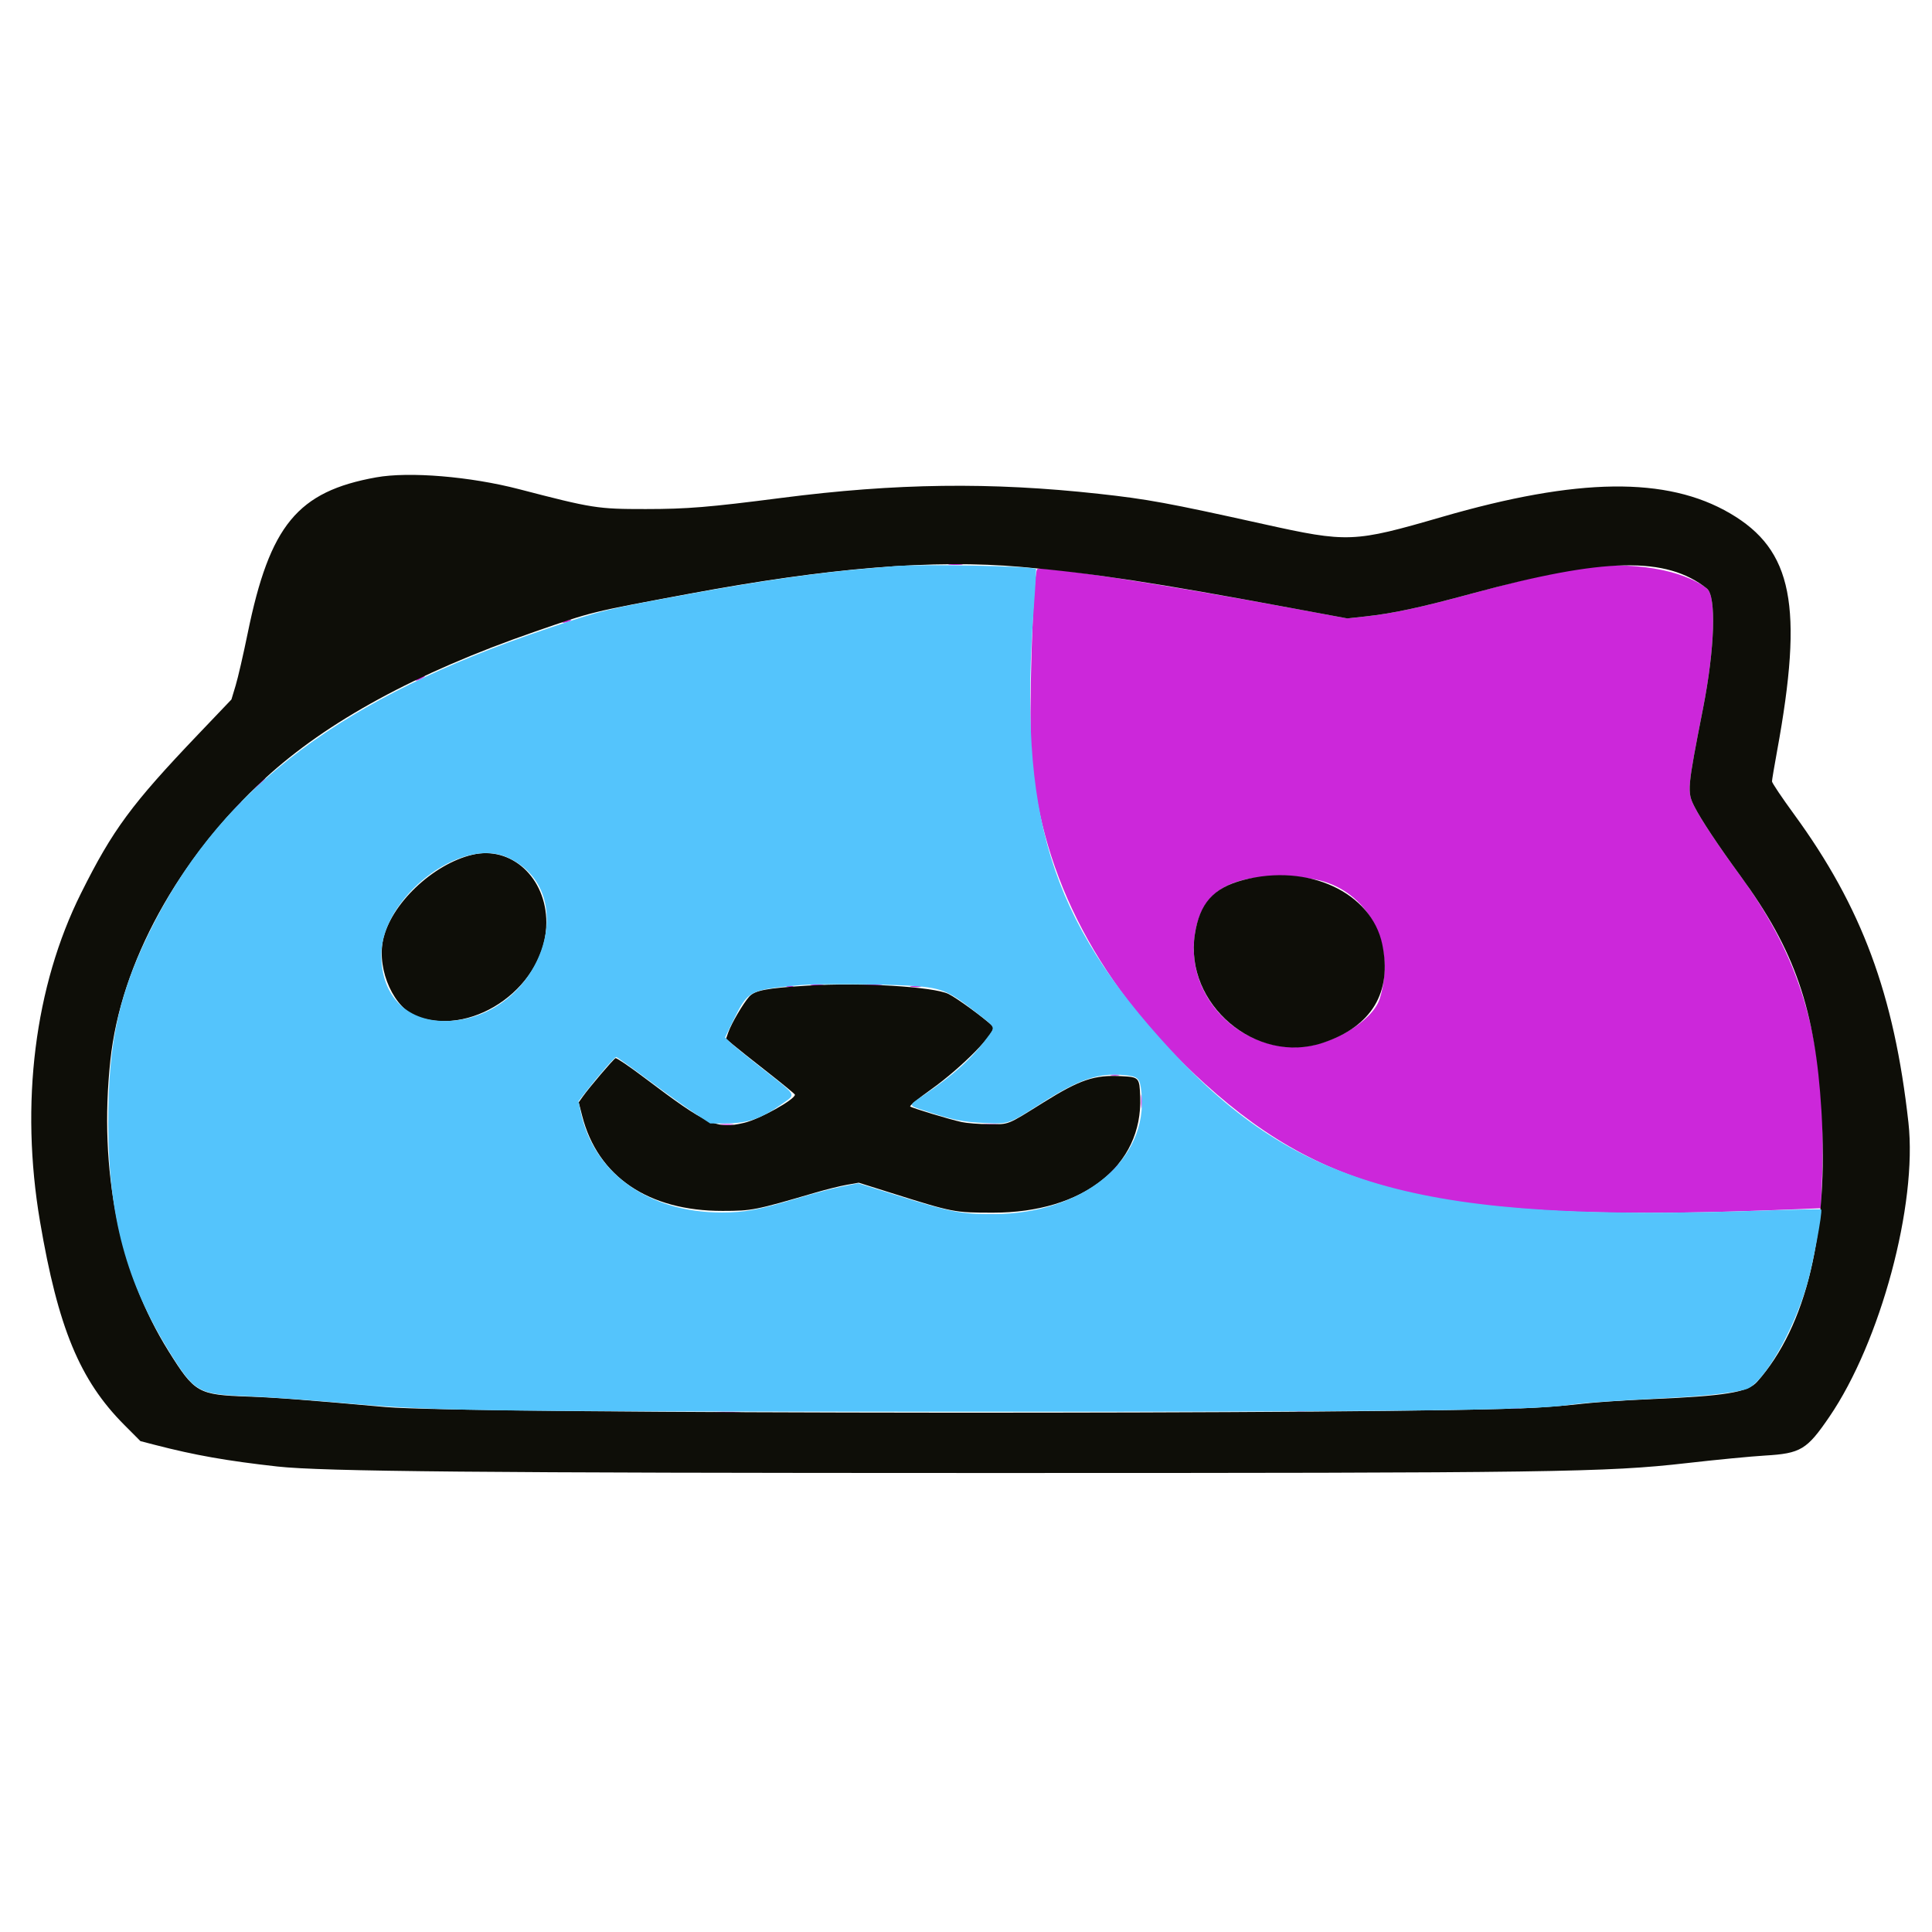
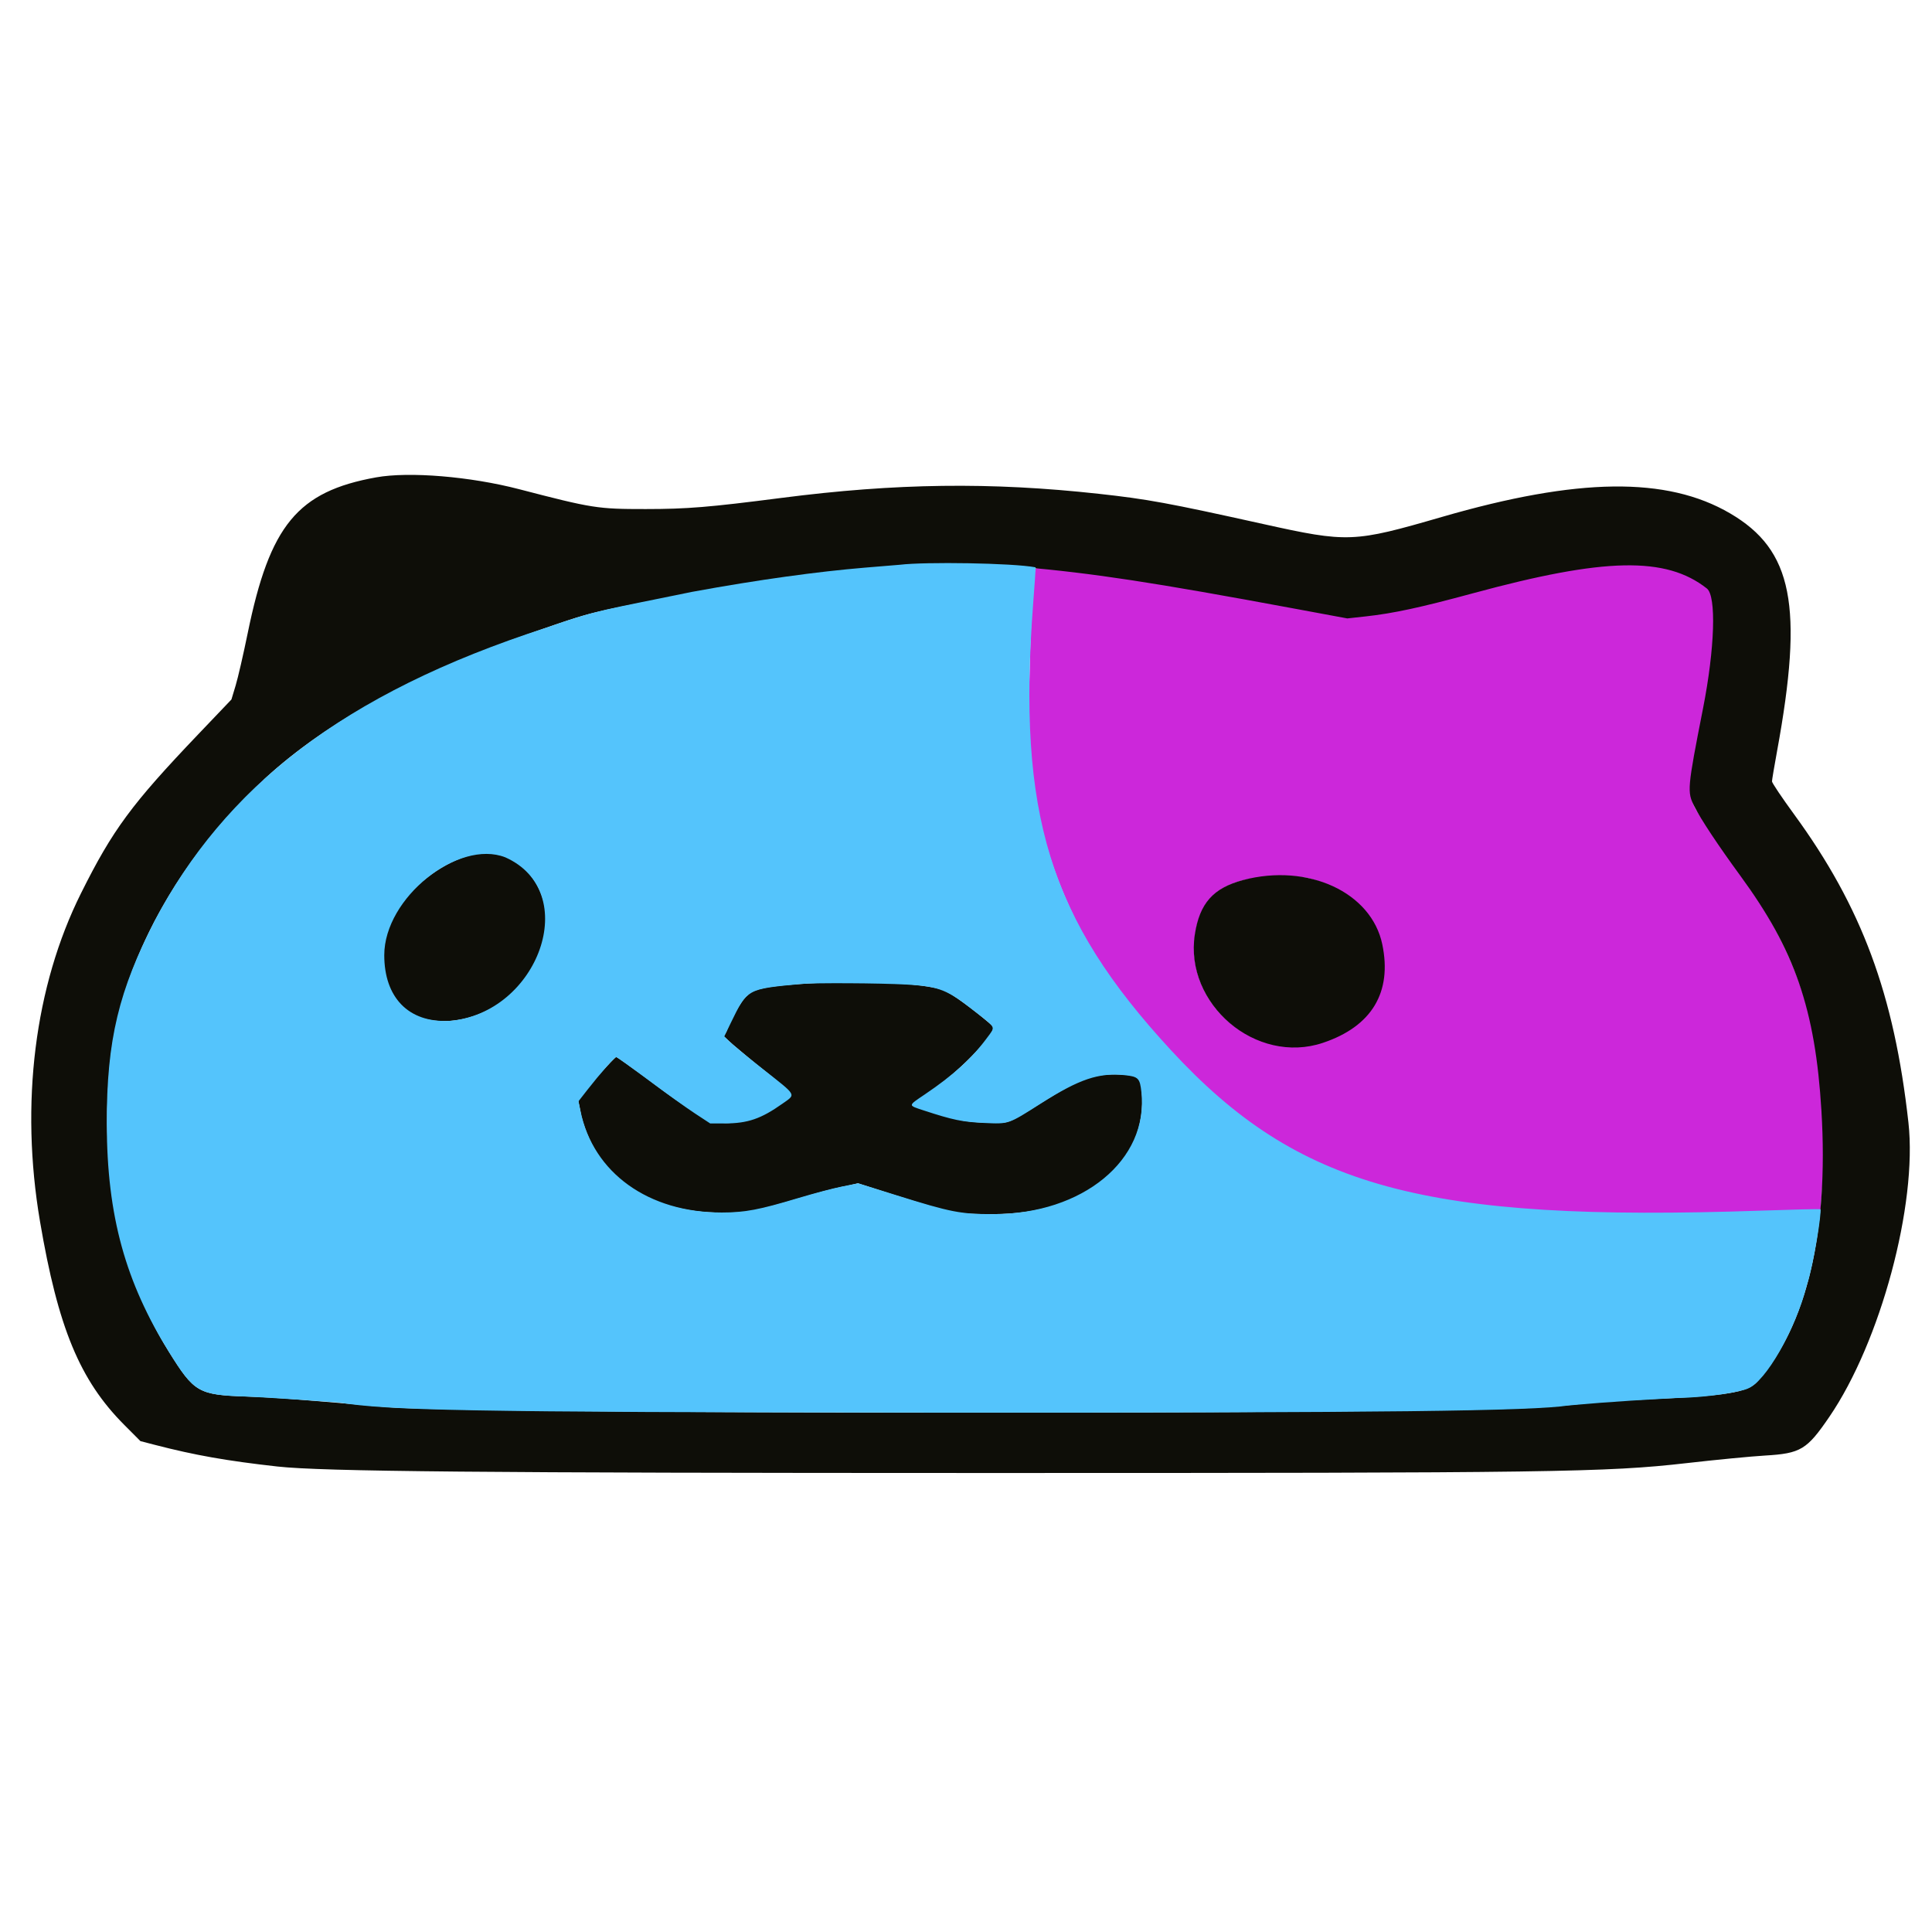
<svg xmlns="http://www.w3.org/2000/svg" width="400" height="400" viewBox="0 0 400 400">
-   <path fill="#CC27DA" d="M196.556 116.906C197.182 116.984 198.292 116.985 199.023 116.909C199.754 116.833 199.242 116.769 197.885 116.768C196.529 116.766 195.93 116.828 196.556 116.906ZM327.759 117.554C322.596 118.288 316.483 119.703 305.022 122.815C294.095 125.782 288.474 126.995 282.758 127.62L278.943 128.037L268.018 126.01C240.462 120.898 215.507 117.063 214.746 117.824C213.866 118.704 212.925 149.013 213.541 156.652C215.557 181.659 227.862 204.867 249.449 224.373C275.641 248.041 300.55 253.321 372.033 250.357L377.018 250.151L377.262 243.401C378.228 216.73 373.469 199.293 360.315 181.309C355.757 175.078 352.15 169.644 350.812 166.993C349.267 163.933 349.319 163.346 352.609 146.59C355.034 134.242 355.377 123.411 353.393 121.845C348.432 117.93 337.723 116.138 327.759 117.554ZM116.828 128.634C116.384 128.825 116.319 128.937 116.652 128.937C116.943 128.937 117.498 128.801 117.885 128.634C118.33 128.443 118.395 128.331 118.062 128.331C117.771 128.331 117.216 128.468 116.828 128.634ZM86.696 140.441C86.211 140.718 85.974 140.944 86.167 140.944C86.361 140.944 86.916 140.718 87.401 140.441C87.885 140.164 88.123 139.937 87.93 139.937C87.736 139.937 87.181 140.164 86.696 140.441ZM53.375 162.555L51.982 164.053L53.48 162.66C54.873 161.364 55.14 161.057 54.873 161.057C54.816 161.057 54.142 161.731 53.375 162.555ZM48.788 167.137L47.753 168.282L48.899 167.247C49.966 166.282 50.206 165.991 49.934 165.991C49.873 165.991 49.358 166.507 48.788 167.137ZM270.837 181.856C282.408 183.143 289.348 194.795 285.663 206.749C284.186 211.54 275.214 216.76 268.368 216.81C255.623 216.904 245.505 205.639 247.379 193.44C248.879 183.673 255.917 180.198 270.837 181.856ZM168.018 203.955C168.648 204.034 169.678 204.034 170.308 203.955C170.938 203.877 170.423 203.813 169.163 203.813C167.903 203.813 167.388 203.877 168.018 203.955ZM178.59 203.96C179.608 204.031 181.273 204.031 182.291 203.96C183.308 203.889 182.476 203.831 180.441 203.831C178.405 203.831 177.573 203.889 178.59 203.96ZM162.907 204.296C163.247 204.384 163.802 204.384 164.141 204.296C164.48 204.207 164.203 204.135 163.524 204.135C162.846 204.135 162.568 204.207 162.907 204.296ZM188.634 204.305C189.167 204.386 190.04 204.386 190.573 204.305C191.106 204.225 190.67 204.158 189.604 204.158C188.537 204.158 188.101 204.225 188.634 204.305ZM230.044 222.628C230.48 222.712 231.194 222.712 231.63 222.628C232.066 222.544 231.709 222.475 230.837 222.475C229.965 222.475 229.608 222.544 230.044 222.628ZM236.236 228.018C236.236 229.278 236.3 229.793 236.378 229.163C236.456 228.533 236.456 227.502 236.378 226.872C236.3 226.242 236.236 226.758 236.236 228.018ZM149.339 232.854C149.969 232.932 151 232.932 151.63 232.854C152.26 232.776 151.744 232.712 150.485 232.712C149.225 232.712 148.709 232.776 149.339 232.854ZM203.789 232.856C204.515 232.932 205.705 232.932 206.432 232.856C207.159 232.78 206.564 232.718 205.11 232.718C203.656 232.718 203.062 232.78 203.789 232.856ZM229.939 242.555L228.546 244.053L230.044 242.66C231.437 241.364 231.704 241.057 231.437 241.057C231.38 241.057 230.706 241.731 229.939 242.555ZM148.288 251.181C148.922 251.259 149.873 251.257 150.403 251.177C150.932 251.097 150.414 251.032 149.251 251.034C148.088 251.036 147.655 251.102 148.288 251.181ZM203.965 251.532C204.595 251.611 205.626 251.611 206.256 251.532C206.885 251.454 206.37 251.39 205.11 251.39C203.85 251.39 203.335 251.454 203.965 251.532ZM312.863 291.702C313.3 291.786 314.013 291.786 314.449 291.702C314.885 291.618 314.529 291.55 313.656 291.55C312.784 291.55 312.427 291.618 312.863 291.702ZM93.304 292.061C93.934 292.139 94.965 292.139 95.595 292.061C96.225 291.983 95.709 291.919 94.449 291.919C93.189 291.919 92.674 291.983 93.304 292.061ZM294.89 292.055C295.326 292.139 296.04 292.139 296.476 292.055C296.912 291.971 296.555 291.902 295.683 291.902C294.811 291.902 294.454 291.971 294.89 292.055ZM148.106 292.42C149.414 292.488 151.555 292.488 152.863 292.42C154.172 292.352 153.101 292.297 150.485 292.297C147.868 292.297 146.797 292.352 148.106 292.42ZM268.106 292.414C268.736 292.492 269.767 292.492 270.396 292.414C271.026 292.335 270.511 292.271 269.251 292.271C267.991 292.271 267.476 292.335 268.106 292.414Z" />
-   <path fill="#0E0E08" d="M77.885 98.831C61.601 101.76 55.858 108.726 51.282 131.101C50.39 135.463 49.268 140.334 48.787 141.927L47.914 144.823L41.095 151.971C27.218 166.517 23.349 171.76 16.778 184.927C7.169 204.179 4.132 228.479 8.283 252.893C12.026 274.91 16.521 285.765 25.719 295L29.075 298.369L32.07 299.145C40.378 301.295 46.962 302.458 57.445 303.626C66.695 304.657 100.069 304.963 203.7 304.968C321.742 304.974 332.58 304.822 349.186 302.925C355.255 302.232 362.551 301.527 365.397 301.359C372.822 300.92 374.08 300.165 378.734 293.358C389.342 277.844 397.002 249.36 395.121 232.423C392.175 205.894 385.467 187.803 371.466 168.624C368.939 165.163 366.872 162.084 366.872 161.782C366.873 161.481 367.34 158.688 367.911 155.576C373.444 125.428 371.17 113.882 358.203 106.291C345.121 98.633 326.672 98.863 298.502 107.035C280.224 112.338 279.085 112.383 261.498 108.485C241.774 104.113 237.627 103.352 227.489 102.237C205.116 99.778 185.479 100.032 161.762 103.09C146.776 105.021 142.288 105.39 133.693 105.394C123.717 105.399 122.711 105.242 107.489 101.284C97.349 98.647 84.722 97.601 77.885 98.831ZM211.454 117.377C226.558 118.712 238.525 120.538 268.018 126.01L278.943 128.037L282.758 127.62C288.474 126.995 294.095 125.782 305.022 122.815C332.234 115.425 344.934 115.171 353.393 121.845C355.377 123.411 355.034 134.242 352.609 146.59C349.319 163.346 349.267 163.933 350.812 166.993C352.15 169.644 355.757 175.078 360.315 181.309C371.614 196.757 375.835 208.987 377.106 229.956C378.633 255.151 374.035 274.539 363.795 286.078C361.837 288.285 357.196 289.033 341.322 289.701C336.282 289.913 330.176 290.325 327.753 290.617C325.33 290.91 320.811 291.289 317.709 291.46C291.577 292.904 96.089 292.784 79.824 291.313C63.238 289.814 57.082 289.346 51.278 289.141C40.986 288.778 40.307 288.389 34.907 279.758C24.65 263.363 20.431 242.305 22.847 219.559C24.984 199.436 36.852 177.785 54.83 161.21C67.641 149.399 86.255 139.263 110.661 130.808C122.844 126.587 121.991 126.797 142.379 122.991C171.625 117.53 193.276 115.771 211.454 117.377ZM97.83 176.958C89.565 178.896 80.769 187.314 79.283 194.706C78.023 200.974 81.641 208.892 86.52 210.543C98.501 214.596 113.119 203.863 113.119 191.013C113.119 181.732 105.873 175.071 97.83 176.958ZM257.391 182.197C251.216 183.816 248.366 187.017 247.379 193.44C245.157 207.906 260.084 220.545 273.908 215.904C284.007 212.514 288.259 205.456 286.189 195.517C283.944 184.737 270.835 178.673 257.391 182.197ZM167.225 204.058C158.619 204.595 156.253 205.046 155.089 206.371C153.82 207.817 151.449 211.863 150.798 213.695L150.315 215.055L151.721 216.252C152.495 216.91 155.705 219.466 158.855 221.93C162.004 224.395 164.581 226.515 164.581 226.642C164.581 227.646 157.24 231.725 154.104 232.462C148.325 233.822 146.459 232.982 133.428 223.145C130.347 220.819 127.651 218.991 127.437 219.081C127.01 219.263 122.059 225.071 120.681 227.007L119.815 228.224L120.524 230.997C123.752 243.616 134.249 250.731 149.604 250.707C155.714 250.697 156.308 250.58 168.811 246.92C171.04 246.267 173.974 245.539 175.33 245.301L177.797 244.869L184.67 247.031C197.372 251.029 197.6 251.073 205.639 251.071C224.258 251.066 236.591 241.358 236.068 227.116C235.92 223.081 235.845 222.998 232.166 222.808C226.566 222.519 223.631 223.509 216.035 228.249C208.358 233.04 209.011 232.779 204.758 232.753C202.722 232.741 200.185 232.541 199.119 232.31C196.612 231.766 188.806 229.405 188.442 229.081C188.288 228.944 190.229 227.362 192.754 225.566C199.207 220.976 206.579 213.448 205.564 212.486C203.676 210.696 198.1 206.632 196.385 205.795C193.26 204.271 178.203 203.374 167.225 204.058Z" />
-   <path fill="#54C4FC" d="M185.022 117.234C184.344 117.299 181.727 117.525 179.207 117.736C169.52 118.55 157.46 120.273 143.436 122.846C125.139 126.204 124.767 126.294 113.304 130.156C71.218 144.332 46.602 162.685 32.095 190.706C24.745 204.901 22.374 215.209 22.416 232.775C22.462 251.891 26.137 265.515 35.16 280.026C40.251 288.214 41.034 288.663 50.925 289.059C54.996 289.221 63.718 289.831 70.308 290.413C89.849 292.139 94.937 292.216 192.952 292.278C287.85 292.337 317.082 292.033 324.564 290.91C327.765 290.43 332.052 290.129 346.884 289.346C353.905 288.975 360.489 288.151 361.923 287.464C365.461 285.767 371.383 275.336 374.122 265.972C375.337 261.82 377.413 250.775 377.047 250.41C376.948 250.311 371.328 250.42 364.557 250.651C294.783 253.038 268.774 245.96 242.425 217.417C217.287 190.185 210.773 168.977 214.084 125.14C214.383 121.184 214.563 117.882 214.485 117.803C213.873 117.192 190.272 116.736 185.022 117.234ZM104.964 177.479C120.98 184.599 111.844 210.504 93.013 211.368C84.468 211.76 78.943 206.411 78.943 197.746C78.943 185.889 95.273 173.17 104.964 177.479ZM187.786 204.048C194.78 204.438 196.149 204.96 201.818 209.399C206.356 212.953 206.131 212.465 204.349 214.883C201.243 219.098 197.421 222.569 191.44 226.608C187.938 228.973 187.945 228.82 191.278 229.914C197.258 231.877 199.271 232.294 203.764 232.497C208.926 232.73 208.683 232.814 215.571 228.428C223.422 223.429 227.493 222.053 232.813 222.598C235.683 222.892 236.006 223.216 236.316 226.115C237.82 240.151 224.219 251.349 205.639 251.371C198.877 251.38 196.924 250.998 185.495 247.431L177.69 244.995L174.396 245.644C172.584 246.001 168.485 247.08 165.286 248.04C157.171 250.478 154.216 251.037 149.427 251.038C134.247 251.043 122.826 242.84 120.19 230.037L119.771 228.003L121.621 225.632C124.179 222.354 127.256 218.855 127.581 218.855C127.73 218.855 130.758 221.021 134.31 223.669C137.862 226.316 142.179 229.409 143.903 230.541L147.037 232.599L150.083 232.595C154.818 232.588 157.58 231.637 162.045 228.472C164.831 226.498 165.088 226.953 158.035 221.405C154.755 218.824 151.633 216.278 151.097 215.747L150.124 214.78L151.49 211.972C154.915 204.924 154.805 204.985 165.991 203.93C168.723 203.672 182.38 203.746 187.786 204.048Z" />
+   <path fill="#cc27da" d="m 196.162,117.188 c 0.626,0.078 1.736,0.079 2.467,0.003 0.731,-0.076 0.219,-0.14 -1.138,-0.141 -1.356,-0.002 -1.955,0.06 -1.329,0.138 z m 131.469,-0.497 c -5.163,0.734 -11.472,2.487 -22.933,5.599 -10.927,2.967 -16.52,4.343 -22.236,4.968 l -3.815,0.417 -10.925,-2.027 c -27.556,-5.112 -52.511,-8.697 -53.272,-7.936 -0.88,0.88 -1.821,31.189 -1.205,38.828 2.016,25.007 14.223,48.609 35.81,68.115 26.192,23.668 51.101,28.948 122.584,25.984 l 5.29,-0.224 0.499,-6.613 c 1.139,-26.76 -3.767,-44.414 -16.921,-62.398 -3.497,-6.579 -8.298,-11.591 -9.636,-14.242 -1.582,-3.217 -0.739,-5.006 1.941,-20.862 2.425,-12.348 2.699,-23.561 0.715,-25.127 -4.581,-4.265 -16.031,-6.833 -25.896,-4.482 z m -211.197,12.225 c -0.444,0.191 -0.509,0.303 -0.176,0.303 0.291,0 0.846,-0.136 1.233,-0.303 0.445,-0.191 0.51,-0.303 0.177,-0.303 -0.291,0 -0.846,0.137 -1.234,0.303 z m -30.132,11.807 c -0.485,0.277 -0.722,0.503 -0.529,0.503 0.194,0 0.749,-0.226 1.234,-0.503 0.484,-0.277 0.722,-0.504 0.529,-0.504 -0.194,0 -0.749,0.227 -1.234,0.504 z m -33.321,22.114 -1.393,1.498 1.498,-1.393 c 1.393,-1.296 1.66,-1.603 1.393,-1.603 -0.057,0 -0.731,0.674 -1.498,1.498 z m -4.587,4.582 -1.035,1.145 1.146,-1.035 c 1.067,-0.965 1.307,-1.256 1.035,-1.256 -0.061,0 -0.576,0.516 -1.146,1.146 z M 270.541,181.745 c 11.338,2.538 18.283,13.295 14.598,25.249 -2.284,4.29 -10.319,9.725 -17.165,9.775 -12.66,-0.424 -22.377,-11.218 -20.503,-23.417 1.5,-9.767 8.329,-12.825 23.07,-11.606 z m -102.917,22.493 c 0.63,0.079 1.66,0.079 2.29,0 0.63,-0.078 0.115,-0.142 -1.145,-0.142 -1.26,0 -1.775,0.064 -1.145,0.142 z m 10.572,0.005 c 1.018,0.071 2.683,0.071 3.701,0 1.017,-0.071 0.185,-0.129 -1.85,-0.129 -2.036,0 -2.868,0.058 -1.851,0.129 z m -15.683,0.336 c 0.34,0.088 0.895,0.088 1.234,0 0.339,-0.089 0.062,-0.161 -0.617,-0.161 -0.678,0 -0.956,0.072 -0.617,0.161 z m 25.727,0.009 c 0.533,0.081 1.406,0.081 1.939,0 0.533,-0.08 0.097,-0.147 -0.969,-0.147 -1.067,0 -1.503,0.067 -0.97,0.147 z m 41.41,18.323 c 0.436,0.084 1.15,0.084 1.586,0 0.436,-0.084 0.079,-0.153 -0.793,-0.153 -0.872,0 -1.229,0.069 -0.793,0.153 z m 6.192,5.39 c 0,1.26 0.064,1.775 0.142,1.145 0.078,-0.63 0.078,-1.661 0,-2.291 -0.078,-0.63 -0.142,-0.114 -0.142,1.146 z m -86.897,4.836 c 0.63,0.078 1.661,0.078 2.291,0 0.63,-0.078 0.114,-0.142 -1.145,-0.142 -1.26,0 -1.776,0.064 -1.146,0.142 z m 54.45,0.002 c 0.726,0.076 1.916,0.076 2.643,0 0.727,-0.076 0.132,-0.138 -1.322,-0.138 -1.454,0 -2.048,0.062 -1.321,0.138 z m 26.15,9.699 -1.393,1.498 1.498,-1.393 c 1.393,-1.296 1.66,-1.603 1.393,-1.603 -0.057,0 -0.731,0.674 -1.498,1.498 z m -81.651,8.626 c 0.634,0.078 1.585,0.076 2.115,-0.004 0.529,-0.08 0.011,-0.145 -1.152,-0.143 -1.163,0.002 -1.596,0.068 -0.963,0.147 z m 55.677,0.351 c 0.63,0.079 1.661,0.079 2.291,0 0.629,-0.078 0.114,-0.142 -1.146,-0.142 -1.26,0 -1.775,0.064 -1.145,0.142 z m 108.898,40.17 c 0.437,0.084 1.15,0.084 1.586,0 0.436,-0.084 0.08,-0.152 -0.793,-0.152 -0.872,0 -1.229,0.068 -0.793,0.152 z m -219.559,0.359 c 0.63,0.078 1.661,0.078 2.291,0 0.63,-0.078 0.114,-0.142 -1.146,-0.142 -1.26,0 -1.775,0.064 -1.145,0.142 z m 201.586,-0.006 c 0.436,0.084 1.15,0.084 1.586,0 0.436,-0.084 0.079,-0.153 -0.793,-0.153 -0.872,0 -1.229,0.069 -0.793,0.153 z m -146.784,0.365 c 1.308,0.068 3.449,0.068 4.757,0 1.309,-0.068 0.238,-0.123 -2.378,-0.123 -2.617,0 -3.688,0.055 -2.379,0.123 z m 120,-0.006 c 0.63,0.078 1.661,0.078 2.29,0 0.63,-0.079 0.115,-0.143 -1.145,-0.143 -1.26,0 -1.775,0.064 -1.145,0.143 z" />
+   <path fill="#0e0e08" d="m 77.885,98.831 c -16.284,2.929 -22.027,9.895 -26.603,32.27 -0.892,4.362 -2.014,9.233 -2.495,10.826 l -0.873,2.896 -6.819,7.148 c -13.877,14.546 -17.746,19.789 -24.317,32.956 -9.609,19.252 -12.646,43.552 -8.495,67.966 3.743,22.017 8.238,32.872 17.436,42.107 l 3.356,3.369 2.995,0.776 c 8.308,2.15 14.892,3.313 25.375,4.481 9.25,1.031 42.624,1.337 146.255,1.342 118.042,0.006 128.88,-0.146 145.486,-2.043 6.069,-0.693 13.365,-1.398 16.211,-1.566 7.425,-0.439 8.683,-1.194 13.337,-8.001 10.608,-15.514 18.268,-43.998 16.387,-60.935 -2.946,-26.529 -9.654,-44.62 -23.655,-63.799 -2.527,-3.461 -4.594,-6.54 -4.594,-6.842 10e-4,-0.301 0.468,-3.094 1.039,-6.206 5.533,-30.148 3.259,-41.694 -9.708,-49.285 -13.082,-7.658 -31.531,-7.428 -59.701,0.744 -18.278,5.303 -19.417,5.348 -37.004,1.45 -19.724,-4.372 -23.871,-5.133 -34.009,-6.248 -22.373,-2.459 -42.01,-2.205 -65.727,0.853 -14.986,1.931 -19.474,2.3 -28.069,2.304 -9.976,0.005 -10.982,-0.152 -26.204,-4.11 C 97.349,98.647 84.722,97.601 77.885,98.831 Z M 211.454,117.377 c 15.104,1.335 27.071,3.161 56.564,8.633 l 10.925,2.027 3.815,-0.417 c 5.716,-0.625 11.337,-1.838 22.264,-4.805 27.212,-7.39 39.912,-7.644 48.371,-0.97 1.984,1.566 1.641,12.397 -0.784,24.745 -3.29,16.756 -3.342,17.343 -1.797,20.403 1.338,2.651 4.945,8.085 9.503,14.316 11.299,15.448 15.52,27.678 16.791,48.647 1.527,25.195 -3.071,44.583 -13.311,56.122 -1.958,2.207 -6.599,2.955 -22.473,3.623 -5.04,0.212 -11.146,0.624 -13.569,0.916 -2.423,0.293 -6.942,0.672 -10.044,0.843 -26.132,1.444 -221.62,1.324 -237.885,-0.147 -16.586,-1.499 -22.742,-1.967 -28.546,-2.172 -10.292,-0.363 -10.971,-0.752 -16.371,-9.383 -10.257,-16.395 -14.476,-37.453 -12.06,-60.199 2.137,-20.123 14.005,-41.774 31.983,-58.349 12.811,-11.811 31.425,-21.947 55.831,-30.402 12.183,-4.221 11.33,-4.011 31.718,-7.817 29.246,-5.461 50.897,-7.22 69.075,-5.614 z M 97.83,176.958 c -8.265,1.938 -17.061,10.356 -18.547,17.748 -1.26,6.268 2.358,14.186 7.237,15.837 11.981,4.053 26.599,-6.68 26.599,-19.53 0,-9.281 -7.246,-15.942 -15.289,-14.055 z m 159.561,5.239 c -6.175,1.619 -9.025,4.82 -10.012,11.243 -2.222,14.466 12.705,27.105 26.529,22.464 10.099,-3.39 14.351,-10.448 12.281,-20.387 -2.245,-10.78 -15.354,-16.844 -28.798,-13.32 z m -90.166,21.425 c -8.606,0.537 -11.297,1.151 -12.461,2.476 -1.379,0.979 -3.689,5.603 -4.34,7.435 l -0.548,1.044 1.844,1.677 c 0.774,0.658 3.835,3.283 6.985,5.747 3.149,2.465 5.109,4.576 5.109,4.703 0,1.004 -6.48,4.528 -9.616,5.265 -5.779,1.36 -7.649,0.862 -20.68,-8.975 -2.844,-1.998 -5.753,-4.23 -5.967,-4.14 -0.427,0.182 -5.862,6.094 -7.24,8.03 l -0.573,1.054 0.631,3.149 c 3.228,12.619 13.87,20.006 29.225,19.982 6.11,-0.01 6.824,-0.331 19.327,-3.991 2.229,-0.653 5.216,-1.355 6.572,-1.593 l 2.138,-0.494 7.009,2.237 c 12.702,3.998 12.945,4.145 20.984,4.143 18.619,-0.005 31.364,-10.027 30.841,-24.269 -0.148,-4.035 -0.593,-4.428 -4.272,-4.618 -5.6,-0.289 -8.607,0.861 -16.203,5.601 -7.677,4.791 -6.87,4.41 -11.123,4.384 -2.036,-0.012 -4.636,-0.262 -5.702,-0.493 -2.507,-0.544 -9.983,-2.839 -10.347,-3.163 -0.154,-0.137 1.638,-1.27 4.163,-3.066 6.453,-4.59 13.599,-12.298 12.584,-13.26 -1.888,-1.79 -7.533,-6.137 -9.248,-6.974 -2.441,-1.997 -18.113,-2.575 -29.091,-1.891 z" />
+   <path fill="#54c4fc" d="m 186.323,116.925 c -0.678,0.065 -4.772,0.392 -7.292,0.603 -9.687,0.814 -21.745,2.441 -35.769,5.014 -18.043,3.733 -19.328,3.615 -30.134,7.406 -42.324,13.633 -66.668,33.309 -81.117,60.714 -7.323,14.3 -9.947,24.484 -9.905,42.05 0.046,19.116 3.895,32.766 12.918,47.277 5.091,8.188 6.051,8.851 15.914,9.155 4.071,0.162 12.775,0.757 19.386,1.256 10.098,1.577 24.622,2.004 122.637,2.066 94.898,0.059 124.18,-0.342 131.662,-1.465 3.117,-0.245 7.463,-0.761 22.295,-1.544 6.947,-0.116 13.571,-1.306 15.005,-1.993 3.651,-1.462 9.765,-11.987 12.199,-21.492 1.361,-4.103 3.123,-15.23 2.757,-15.595 -0.099,-0.099 -5.551,0.043 -12.322,0.274 -69.774,2.387 -95.783,-4.691 -122.132,-33.234 -25.138,-27.232 -31.828,-48.648 -28.517,-92.485 0.299,-3.956 0.56,-7.399 0.482,-7.478 -4.817,-0.9 -22.852,-1.162 -28.067,-0.529 z m -81.722,60.569 c 16.016,7.12 6.884,32.374 -11.588,33.874 -8.545,0.392 -13.454,-4.948 -13.454,-13.613 0,-11.857 15.32,-24.041 25.042,-20.261 z m 83.008,26.346 c 6.994,0.39 8.539,1.12 14.208,5.559 4.538,3.554 4.313,3.066 2.531,5.484 -3.106,4.215 -6.928,7.686 -12.909,11.725 -3.502,2.365 -3.495,2.212 -0.162,3.306 5.98,1.963 7.993,2.38 12.486,2.583 5.162,0.233 4.919,0.317 11.807,-4.069 7.851,-4.999 11.922,-6.375 17.242,-5.83 2.87,0.294 3.193,0.618 3.503,3.517 1.504,14.036 -12.097,25.234 -30.677,25.256 -6.762,0.009 -8.715,-0.373 -20.144,-3.94 l -7.805,-2.436 -3.294,0.649 c -1.812,0.357 -5.911,1.436 -9.11,2.396 -8.115,2.438 -11.07,2.997 -15.859,2.998 -15.18,0.005 -26.601,-8.198 -29.237,-21.001 l -0.419,-2.034 1.85,-2.371 c 2.558,-3.278 5.635,-6.777 5.96,-6.777 0.149,0 3.177,2.166 6.729,4.814 3.552,2.647 7.869,5.74 9.593,6.872 l 3.134,2.058 3.046,-0.004 c 4.735,-0.007 7.497,-0.958 11.962,-4.123 2.786,-1.974 3.043,-1.519 -4.01,-7.067 -3.28,-2.581 -6.578,-5.335 -7.114,-5.866 l -0.973,-0.967 1.366,-2.808 c 3.425,-7.048 3.315,-6.987 14.501,-8.042 2.732,-0.258 16.389,-0.184 21.795,0.118 z" />
</svg>
